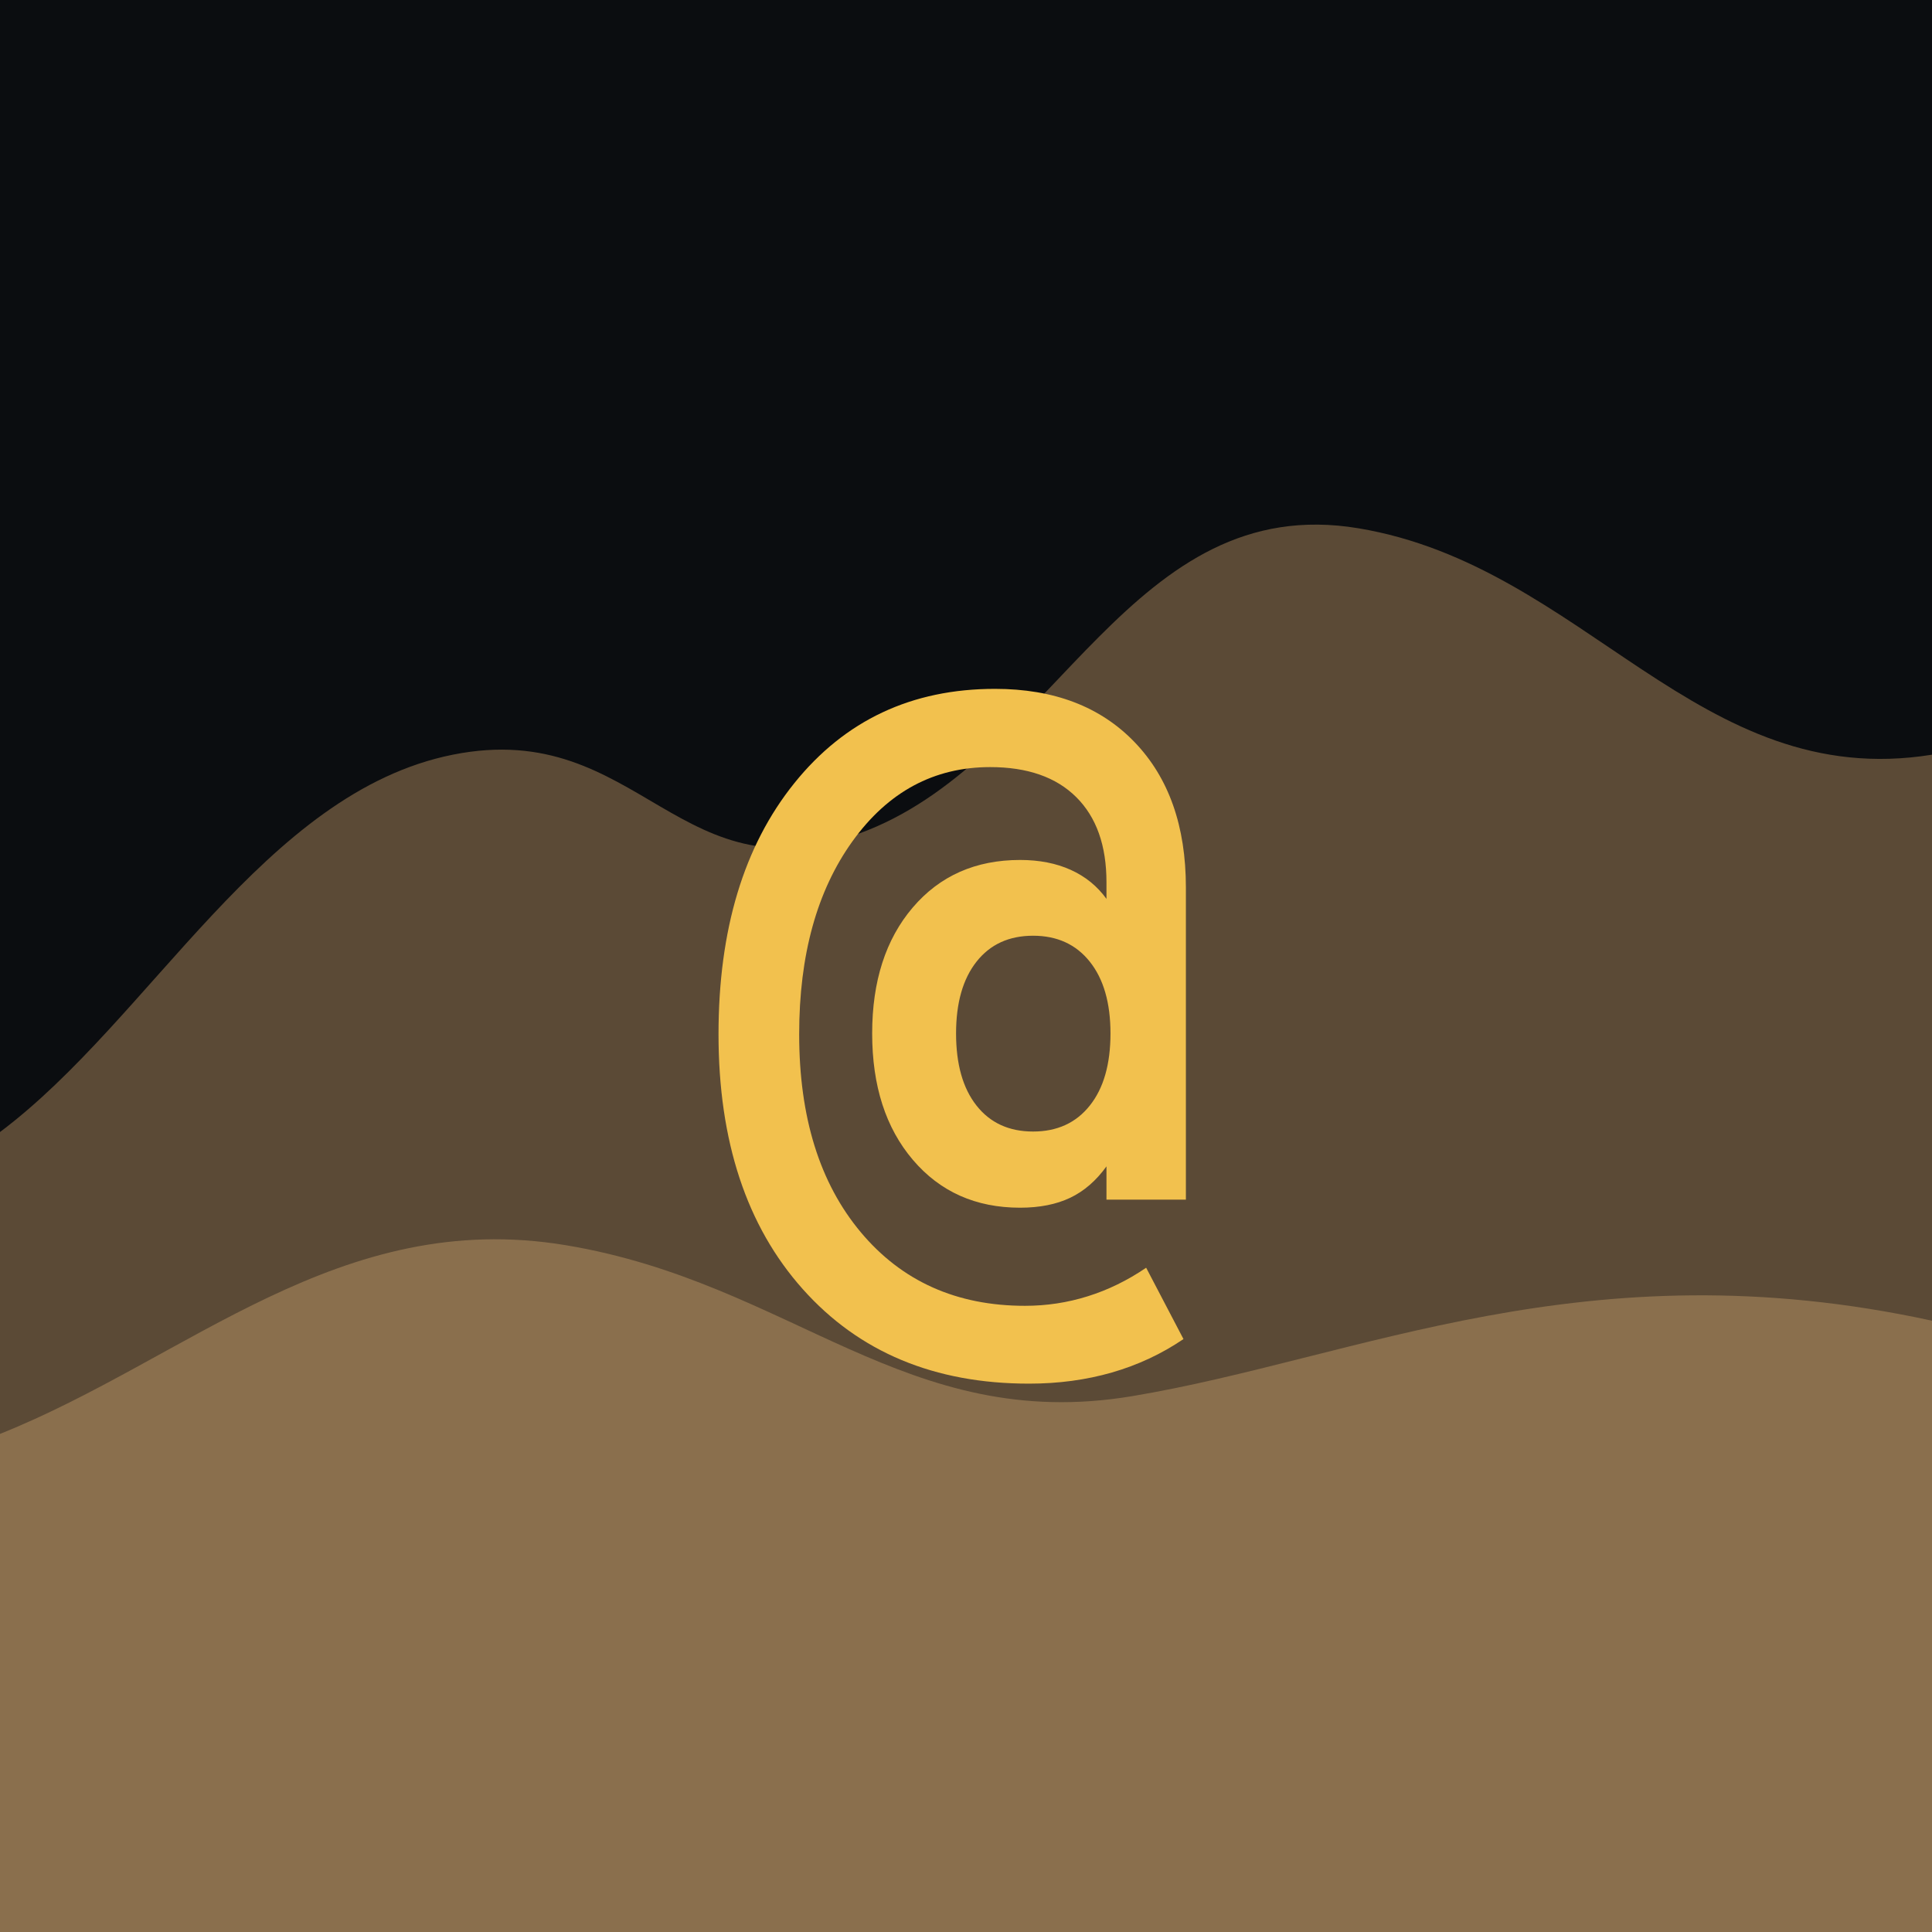
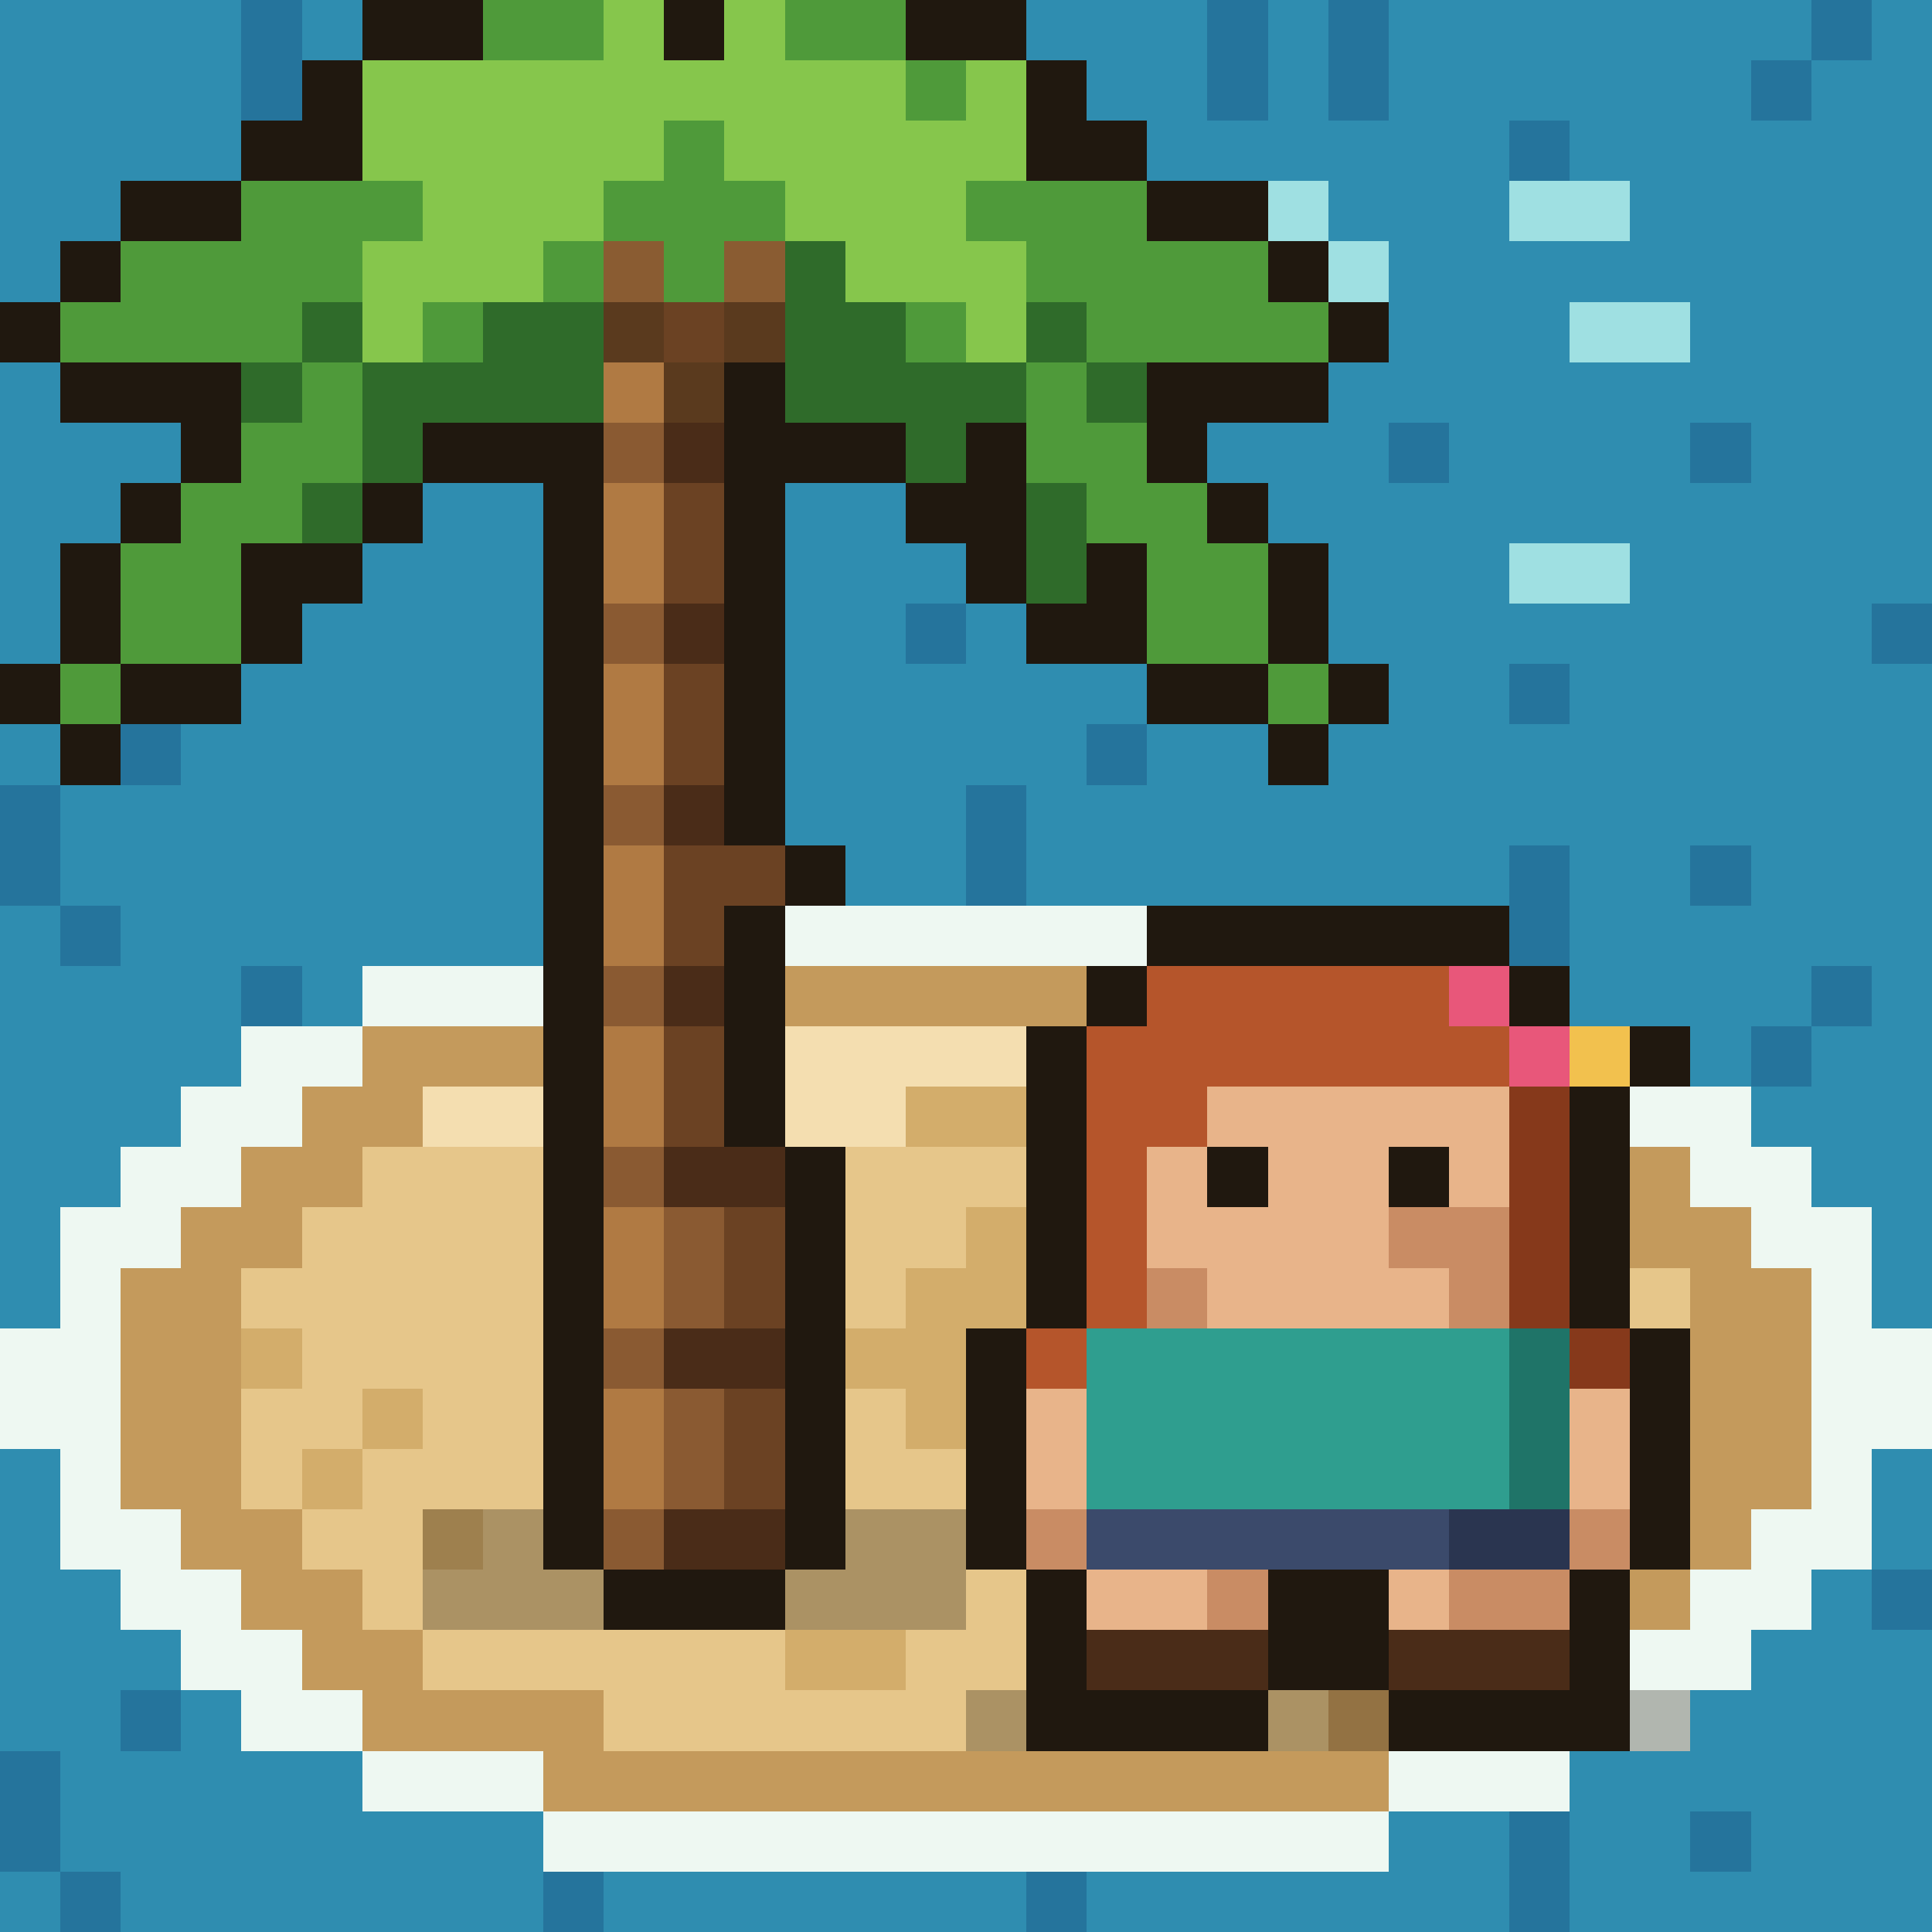
- <svg xmlns="http://www.w3.org/2000/svg" viewBox="0 0 512 512">
-   <rect width="512" height="512" fill="#0b0d10" />
-   <path d="M0 512V300c40-30 70-90 120-100s60 40 110 20 70-90 130-80 90 70 152 60v312z" fill="#5b4a36" />
-   <path d="M0 512V380c50-20 90-60 150-50s90 50 150 40 120-40 212-20v162z" fill="#8a6f4d" />
-   <text x="256" y="270" text-anchor="middle" dominant-baseline="middle" font-family="Menlo, Consolas, monospace" font-weight="bold" font-size="220" fill="#f2c14e">@</text>
+ <svg xmlns="http://www.w3.org/2000/svg" viewBox="0 0 32 32" shape-rendering="crispEdges">
+   <rect x="0" y="0" width="4" height="1" fill="#2f8db0" />
+   <rect x="4" y="0" width="1" height="1" fill="#25749c" />
+   <rect x="5" y="0" width="1" height="1" fill="#2f8db0" />
+   <rect x="6" y="0" width="2" height="1" fill="#20180f" />
+   <rect x="8" y="0" width="2" height="1" fill="#4f9a3a" />
+   <rect x="10" y="0" width="1" height="1" fill="#86c64c" />
+   <rect x="11" y="0" width="1" height="1" fill="#20180f" />
+   <rect x="12" y="0" width="1" height="1" fill="#86c64c" />
+   <rect x="13" y="0" width="2" height="1" fill="#4f9a3a" />
+   <rect x="15" y="0" width="2" height="1" fill="#20180f" />
+   <rect x="17" y="0" width="3" height="1" fill="#2f8db0" />
+   <rect x="20" y="0" width="1" height="1" fill="#25749c" />
+   <rect x="21" y="0" width="1" height="1" fill="#2f8db0" />
+   <rect x="22" y="0" width="1" height="1" fill="#25749c" />
+   <rect x="23" y="0" width="7" height="1" fill="#2f8db0" />
+   <rect x="30" y="0" width="1" height="1" fill="#25749c" />
+   <rect x="31" y="0" width="1" height="1" fill="#2f8db0" />
+   <rect x="0" y="1" width="4" height="1" fill="#2f8db0" />
+   <rect x="4" y="1" width="1" height="1" fill="#25749c" />
+   <rect x="5" y="1" width="1" height="1" fill="#20180f" />
+   <rect x="6" y="1" width="9" height="1" fill="#86c64c" />
+   <rect x="15" y="1" width="1" height="1" fill="#4f9a3a" />
+   <rect x="16" y="1" width="1" height="1" fill="#86c64c" />
+   <rect x="17" y="1" width="1" height="1" fill="#20180f" />
+   <rect x="18" y="1" width="2" height="1" fill="#2f8db0" />
+   <rect x="20" y="1" width="1" height="1" fill="#25749c" />
+   <rect x="21" y="1" width="1" height="1" fill="#2f8db0" />
+   <rect x="22" y="1" width="1" height="1" fill="#25749c" />
+   <rect x="23" y="1" width="6" height="1" fill="#2f8db0" />
+   <rect x="29" y="1" width="1" height="1" fill="#25749c" />
+   <rect x="30" y="1" width="2" height="1" fill="#2f8db0" />
+   <rect x="0" y="2" width="4" height="1" fill="#2f8db0" />
+   <rect x="4" y="2" width="2" height="1" fill="#20180f" />
+   <rect x="6" y="2" width="5" height="1" fill="#86c64c" />
+   <rect x="11" y="2" width="1" height="1" fill="#4f9a3a" />
+   <rect x="12" y="2" width="5" height="1" fill="#86c64c" />
+   <rect x="17" y="2" width="2" height="1" fill="#20180f" />
+   <rect x="19" y="2" width="6" height="1" fill="#2f8db0" />
+   <rect x="25" y="2" width="1" height="1" fill="#25749c" />
+   <rect x="26" y="2" width="6" height="1" fill="#2f8db0" />
+   <rect x="0" y="3" width="2" height="1" fill="#2f8db0" />
+   <rect x="2" y="3" width="2" height="1" fill="#20180f" />
+   <rect x="4" y="3" width="3" height="1" fill="#4f9a3a" />
+   <rect x="7" y="3" width="3" height="1" fill="#86c64c" />
+   <rect x="10" y="3" width="3" height="1" fill="#4f9a3a" />
+   <rect x="13" y="3" width="3" height="1" fill="#86c64c" />
+   <rect x="16" y="3" width="3" height="1" fill="#4f9a3a" />
+   <rect x="19" y="3" width="2" height="1" fill="#20180f" />
+   <rect x="21" y="3" width="1" height="1" fill="#9fe0e2" />
+   <rect x="22" y="3" width="3" height="1" fill="#2f8db0" />
+   <rect x="25" y="3" width="2" height="1" fill="#9fe0e2" />
+   <rect x="27" y="3" width="5" height="1" fill="#2f8db0" />
+   <rect x="0" y="4" width="1" height="1" fill="#2f8db0" />
+   <rect x="1" y="4" width="1" height="1" fill="#20180f" />
+   <rect x="2" y="4" width="4" height="1" fill="#4f9a3a" />
+   <rect x="6" y="4" width="3" height="1" fill="#86c64c" />
+   <rect x="9" y="4" width="1" height="1" fill="#4f9a3a" />
+   <rect x="10" y="4" width="1" height="1" fill="#8a5c32" />
+   <rect x="11" y="4" width="1" height="1" fill="#4f9a3a" />
+   <rect x="12" y="4" width="1" height="1" fill="#8a5c32" />
+   <rect x="13" y="4" width="1" height="1" fill="#2f6b2a" />
+   <rect x="14" y="4" width="3" height="1" fill="#86c64c" />
+   <rect x="17" y="4" width="4" height="1" fill="#4f9a3a" />
+   <rect x="21" y="4" width="1" height="1" fill="#20180f" />
+   <rect x="22" y="4" width="1" height="1" fill="#9fe0e2" />
+   <rect x="23" y="4" width="9" height="1" fill="#2f8db0" />
+   <rect x="0" y="5" width="1" height="1" fill="#20180f" />
+   <rect x="1" y="5" width="4" height="1" fill="#4f9a3a" />
+   <rect x="5" y="5" width="1" height="1" fill="#2f6b2a" />
+   <rect x="6" y="5" width="1" height="1" fill="#86c64c" />
+   <rect x="7" y="5" width="1" height="1" fill="#4f9a3a" />
+   <rect x="8" y="5" width="2" height="1" fill="#2f6b2a" />
+   <rect x="10" y="5" width="1" height="1" fill="#5a3a1e" />
+   <rect x="11" y="5" width="1" height="1" fill="#6b4223" />
+   <rect x="12" y="5" width="1" height="1" fill="#5a3a1e" />
+   <rect x="13" y="5" width="2" height="1" fill="#2f6b2a" />
+   <rect x="15" y="5" width="1" height="1" fill="#4f9a3a" />
+   <rect x="16" y="5" width="1" height="1" fill="#86c64c" />
+   <rect x="17" y="5" width="1" height="1" fill="#2f6b2a" />
+   <rect x="18" y="5" width="4" height="1" fill="#4f9a3a" />
+   <rect x="22" y="5" width="1" height="1" fill="#20180f" />
+   <rect x="23" y="5" width="3" height="1" fill="#2f8db0" />
+   <rect x="26" y="5" width="2" height="1" fill="#9fe0e2" />
+   <rect x="28" y="5" width="4" height="1" fill="#2f8db0" />
+   <rect x="0" y="6" width="1" height="1" fill="#2f8db0" />
+   <rect x="1" y="6" width="3" height="1" fill="#20180f" />
+   <rect x="4" y="6" width="1" height="1" fill="#2f6b2a" />
+   <rect x="5" y="6" width="1" height="1" fill="#4f9a3a" />
+   <rect x="6" y="6" width="4" height="1" fill="#2f6b2a" />
+   <rect x="10" y="6" width="1" height="1" fill="#b07a43" />
+   <rect x="11" y="6" width="1" height="1" fill="#5a3a1e" />
+   <rect x="12" y="6" width="1" height="1" fill="#20180f" />
+   <rect x="13" y="6" width="4" height="1" fill="#2f6b2a" />
+   <rect x="17" y="6" width="1" height="1" fill="#4f9a3a" />
+   <rect x="18" y="6" width="1" height="1" fill="#2f6b2a" />
+   <rect x="19" y="6" width="3" height="1" fill="#20180f" />
+   <rect x="22" y="6" width="10" height="1" fill="#2f8db0" />
+   <rect x="0" y="7" width="3" height="1" fill="#2f8db0" />
+   <rect x="3" y="7" width="1" height="1" fill="#20180f" />
+   <rect x="4" y="7" width="2" height="1" fill="#4f9a3a" />
+   <rect x="6" y="7" width="1" height="1" fill="#2f6b2a" />
+   <rect x="7" y="7" width="3" height="1" fill="#20180f" />
+   <rect x="10" y="7" width="1" height="1" fill="#8a5a32" />
+   <rect x="11" y="7" width="1" height="1" fill="#4a2c18" />
+   <rect x="12" y="7" width="3" height="1" fill="#20180f" />
+   <rect x="15" y="7" width="1" height="1" fill="#2f6b2a" />
+   <rect x="16" y="7" width="1" height="1" fill="#20180f" />
+   <rect x="17" y="7" width="2" height="1" fill="#4f9a3a" />
+   <rect x="19" y="7" width="1" height="1" fill="#20180f" />
+   <rect x="20" y="7" width="3" height="1" fill="#2f8db0" />
+   <rect x="23" y="7" width="1" height="1" fill="#25749c" />
+   <rect x="24" y="7" width="4" height="1" fill="#2f8db0" />
+   <rect x="28" y="7" width="1" height="1" fill="#25749c" />
+   <rect x="29" y="7" width="3" height="1" fill="#2f8db0" />
+   <rect x="0" y="8" width="2" height="1" fill="#2f8db0" />
+   <rect x="2" y="8" width="1" height="1" fill="#20180f" />
+   <rect x="3" y="8" width="2" height="1" fill="#4f9a3a" />
+   <rect x="5" y="8" width="1" height="1" fill="#2f6b2a" />
+   <rect x="6" y="8" width="1" height="1" fill="#20180f" />
+   <rect x="7" y="8" width="2" height="1" fill="#2f8db0" />
+   <rect x="9" y="8" width="1" height="1" fill="#20180f" />
+   <rect x="10" y="8" width="1" height="1" fill="#b07a43" />
+   <rect x="11" y="8" width="1" height="1" fill="#6b4223" />
+   <rect x="12" y="8" width="1" height="1" fill="#20180f" />
+   <rect x="13" y="8" width="2" height="1" fill="#2f8db0" />
+   <rect x="15" y="8" width="2" height="1" fill="#20180f" />
+   <rect x="17" y="8" width="1" height="1" fill="#2f6b2a" />
+   <rect x="18" y="8" width="2" height="1" fill="#4f9a3a" />
+   <rect x="20" y="8" width="1" height="1" fill="#20180f" />
+   <rect x="21" y="8" width="11" height="1" fill="#2f8db0" />
+   <rect x="0" y="9" width="1" height="1" fill="#2f8db0" />
+   <rect x="1" y="9" width="1" height="1" fill="#20180f" />
+   <rect x="2" y="9" width="2" height="1" fill="#4f9a3a" />
+   <rect x="4" y="9" width="2" height="1" fill="#20180f" />
+   <rect x="6" y="9" width="3" height="1" fill="#2f8db0" />
+   <rect x="9" y="9" width="1" height="1" fill="#20180f" />
+   <rect x="10" y="9" width="1" height="1" fill="#b07a43" />
+   <rect x="11" y="9" width="1" height="1" fill="#6b4223" />
+   <rect x="12" y="9" width="1" height="1" fill="#20180f" />
+   <rect x="13" y="9" width="3" height="1" fill="#2f8db0" />
+   <rect x="16" y="9" width="1" height="1" fill="#20180f" />
+   <rect x="17" y="9" width="1" height="1" fill="#2f6b2a" />
+   <rect x="18" y="9" width="1" height="1" fill="#20180f" />
+   <rect x="19" y="9" width="2" height="1" fill="#4f9a3a" />
+   <rect x="21" y="9" width="1" height="1" fill="#20180f" />
+   <rect x="22" y="9" width="3" height="1" fill="#2f8db0" />
+   <rect x="25" y="9" width="2" height="1" fill="#9fe0e2" />
+   <rect x="27" y="9" width="5" height="1" fill="#2f8db0" />
+   <rect x="0" y="10" width="1" height="1" fill="#2f8db0" />
+   <rect x="1" y="10" width="1" height="1" fill="#20180f" />
+   <rect x="2" y="10" width="2" height="1" fill="#4f9a3a" />
+   <rect x="4" y="10" width="1" height="1" fill="#20180f" />
+   <rect x="5" y="10" width="4" height="1" fill="#2f8db0" />
+   <rect x="9" y="10" width="1" height="1" fill="#20180f" />
+   <rect x="10" y="10" width="1" height="1" fill="#8a5a32" />
+   <rect x="11" y="10" width="1" height="1" fill="#4a2c18" />
+   <rect x="12" y="10" width="1" height="1" fill="#20180f" />
+   <rect x="13" y="10" width="2" height="1" fill="#2f8db0" />
+   <rect x="15" y="10" width="1" height="1" fill="#25749c" />
+   <rect x="16" y="10" width="1" height="1" fill="#2f8db0" />
+   <rect x="17" y="10" width="2" height="1" fill="#20180f" />
+   <rect x="19" y="10" width="2" height="1" fill="#4f9a3a" />
+   <rect x="21" y="10" width="1" height="1" fill="#20180f" />
+   <rect x="22" y="10" width="9" height="1" fill="#2f8db0" />
+   <rect x="31" y="10" width="1" height="1" fill="#25749c" />
+   <rect x="0" y="11" width="1" height="1" fill="#20180f" />
+   <rect x="1" y="11" width="1" height="1" fill="#4f9a3a" />
+   <rect x="2" y="11" width="2" height="1" fill="#20180f" />
+   <rect x="4" y="11" width="5" height="1" fill="#2f8db0" />
+   <rect x="9" y="11" width="1" height="1" fill="#20180f" />
+   <rect x="10" y="11" width="1" height="1" fill="#b07a43" />
+   <rect x="11" y="11" width="1" height="1" fill="#6b4223" />
+   <rect x="12" y="11" width="1" height="1" fill="#20180f" />
+   <rect x="13" y="11" width="6" height="1" fill="#2f8db0" />
+   <rect x="19" y="11" width="2" height="1" fill="#20180f" />
+   <rect x="21" y="11" width="1" height="1" fill="#4f9a3a" />
+   <rect x="22" y="11" width="1" height="1" fill="#20180f" />
+   <rect x="23" y="11" width="2" height="1" fill="#2f8db0" />
+   <rect x="25" y="11" width="1" height="1" fill="#25749c" />
+   <rect x="26" y="11" width="6" height="1" fill="#2f8db0" />
+   <rect x="0" y="12" width="1" height="1" fill="#2f8db0" />
+   <rect x="1" y="12" width="1" height="1" fill="#20180f" />
+   <rect x="2" y="12" width="1" height="1" fill="#25749c" />
+   <rect x="3" y="12" width="6" height="1" fill="#2f8db0" />
+   <rect x="9" y="12" width="1" height="1" fill="#20180f" />
+   <rect x="10" y="12" width="1" height="1" fill="#b07a43" />
+   <rect x="11" y="12" width="1" height="1" fill="#6b4223" />
+   <rect x="12" y="12" width="1" height="1" fill="#20180f" />
+   <rect x="13" y="12" width="5" height="1" fill="#2f8db0" />
+   <rect x="18" y="12" width="1" height="1" fill="#25749c" />
+   <rect x="19" y="12" width="2" height="1" fill="#2f8db0" />
+   <rect x="21" y="12" width="1" height="1" fill="#20180f" />
+   <rect x="22" y="12" width="10" height="1" fill="#2f8db0" />
+   <rect x="0" y="13" width="1" height="1" fill="#25749c" />
+   <rect x="1" y="13" width="8" height="1" fill="#2f8db0" />
+   <rect x="9" y="13" width="1" height="1" fill="#20180f" />
+   <rect x="10" y="13" width="1" height="1" fill="#8a5a32" />
+   <rect x="11" y="13" width="1" height="1" fill="#4a2c18" />
+   <rect x="12" y="13" width="1" height="1" fill="#20180f" />
+   <rect x="13" y="13" width="3" height="1" fill="#2f8db0" />
+   <rect x="16" y="13" width="1" height="1" fill="#25749c" />
+   <rect x="17" y="13" width="15" height="1" fill="#2f8db0" />
+   <rect x="0" y="14" width="1" height="1" fill="#25749c" />
+   <rect x="1" y="14" width="8" height="1" fill="#2f8db0" />
+   <rect x="9" y="14" width="1" height="1" fill="#20180f" />
+   <rect x="10" y="14" width="1" height="1" fill="#b07a43" />
+   <rect x="11" y="14" width="2" height="1" fill="#6b4223" />
+   <rect x="13" y="14" width="1" height="1" fill="#20180f" />
+   <rect x="14" y="14" width="2" height="1" fill="#2f8db0" />
+   <rect x="16" y="14" width="1" height="1" fill="#25749c" />
+   <rect x="17" y="14" width="8" height="1" fill="#2f8db0" />
+   <rect x="25" y="14" width="1" height="1" fill="#25749c" />
+   <rect x="26" y="14" width="2" height="1" fill="#2f8db0" />
+   <rect x="28" y="14" width="1" height="1" fill="#25749c" />
+   <rect x="29" y="14" width="3" height="1" fill="#2f8db0" />
+   <rect x="0" y="15" width="1" height="1" fill="#2f8db0" />
+   <rect x="1" y="15" width="1" height="1" fill="#25749c" />
+   <rect x="2" y="15" width="7" height="1" fill="#2f8db0" />
+   <rect x="9" y="15" width="1" height="1" fill="#20180f" />
+   <rect x="10" y="15" width="1" height="1" fill="#b07a43" />
+   <rect x="11" y="15" width="1" height="1" fill="#6b4223" />
+   <rect x="12" y="15" width="1" height="1" fill="#20180f" />
+   <rect x="13" y="15" width="6" height="1" fill="#eef8f2" />
+   <rect x="19" y="15" width="6" height="1" fill="#20180f" />
+   <rect x="25" y="15" width="1" height="1" fill="#25749c" />
+   <rect x="26" y="15" width="6" height="1" fill="#2f8db0" />
+   <rect x="0" y="16" width="4" height="1" fill="#2f8db0" />
+   <rect x="4" y="16" width="1" height="1" fill="#25749c" />
+   <rect x="5" y="16" width="1" height="1" fill="#2f8db0" />
+   <rect x="6" y="16" width="3" height="1" fill="#eef8f2" />
+   <rect x="9" y="16" width="1" height="1" fill="#20180f" />
+   <rect x="10" y="16" width="1" height="1" fill="#8a5a32" />
+   <rect x="11" y="16" width="1" height="1" fill="#4a2c18" />
+   <rect x="12" y="16" width="1" height="1" fill="#20180f" />
+   <rect x="13" y="16" width="5" height="1" fill="#c49a5c" />
+   <rect x="18" y="16" width="1" height="1" fill="#20180f" />
+   <rect x="19" y="16" width="5" height="1" fill="#b5552b" />
+   <rect x="24" y="16" width="1" height="1" fill="#e8577a" />
+   <rect x="25" y="16" width="1" height="1" fill="#20180f" />
+   <rect x="26" y="16" width="4" height="1" fill="#2f8db0" />
+   <rect x="30" y="16" width="1" height="1" fill="#25749c" />
+   <rect x="31" y="16" width="1" height="1" fill="#2f8db0" />
+   <rect x="0" y="17" width="4" height="1" fill="#2f8db0" />
+   <rect x="4" y="17" width="2" height="1" fill="#eef8f2" />
+   <rect x="6" y="17" width="3" height="1" fill="#c49a5c" />
+   <rect x="9" y="17" width="1" height="1" fill="#20180f" />
+   <rect x="10" y="17" width="1" height="1" fill="#b07a43" />
+   <rect x="11" y="17" width="1" height="1" fill="#6b4223" />
+   <rect x="12" y="17" width="1" height="1" fill="#20180f" />
+   <rect x="13" y="17" width="4" height="1" fill="#f4deb0" />
+   <rect x="17" y="17" width="1" height="1" fill="#20180f" />
+   <rect x="18" y="17" width="7" height="1" fill="#b5552b" />
+   <rect x="25" y="17" width="1" height="1" fill="#e8577a" />
+   <rect x="26" y="17" width="1" height="1" fill="#f2c14e" />
+   <rect x="27" y="17" width="1" height="1" fill="#20180f" />
+   <rect x="28" y="17" width="1" height="1" fill="#2f8db0" />
+   <rect x="29" y="17" width="1" height="1" fill="#25749c" />
+   <rect x="30" y="17" width="2" height="1" fill="#2f8db0" />
+   <rect x="0" y="18" width="3" height="1" fill="#2f8db0" />
+   <rect x="3" y="18" width="2" height="1" fill="#eef8f2" />
+   <rect x="5" y="18" width="2" height="1" fill="#c49a5c" />
+   <rect x="7" y="18" width="2" height="1" fill="#f4deb0" />
+   <rect x="9" y="18" width="1" height="1" fill="#20180f" />
+   <rect x="10" y="18" width="1" height="1" fill="#b07a43" />
+   <rect x="11" y="18" width="1" height="1" fill="#6b4223" />
+   <rect x="12" y="18" width="1" height="1" fill="#20180f" />
+   <rect x="13" y="18" width="2" height="1" fill="#f4deb0" />
+   <rect x="15" y="18" width="2" height="1" fill="#d3ad6b" />
+   <rect x="17" y="18" width="1" height="1" fill="#20180f" />
+   <rect x="18" y="18" width="2" height="1" fill="#b5552b" />
+   <rect x="20" y="18" width="5" height="1" fill="#e8b48a" />
+   <rect x="25" y="18" width="1" height="1" fill="#86391b" />
+   <rect x="26" y="18" width="1" height="1" fill="#20180f" />
+   <rect x="27" y="18" width="2" height="1" fill="#eef8f2" />
+   <rect x="29" y="18" width="3" height="1" fill="#2f8db0" />
+   <rect x="0" y="19" width="2" height="1" fill="#2f8db0" />
+   <rect x="2" y="19" width="2" height="1" fill="#eef8f2" />
+   <rect x="4" y="19" width="2" height="1" fill="#c49a5c" />
+   <rect x="6" y="19" width="3" height="1" fill="#e6c68a" />
+   <rect x="9" y="19" width="1" height="1" fill="#20180f" />
+   <rect x="10" y="19" width="1" height="1" fill="#8a5a32" />
+   <rect x="11" y="19" width="2" height="1" fill="#4a2c18" />
+   <rect x="13" y="19" width="1" height="1" fill="#20180f" />
+   <rect x="14" y="19" width="3" height="1" fill="#e6c68a" />
+   <rect x="17" y="19" width="1" height="1" fill="#20180f" />
+   <rect x="18" y="19" width="1" height="1" fill="#b5552b" />
+   <rect x="19" y="19" width="1" height="1" fill="#e8b48a" />
+   <rect x="20" y="19" width="1" height="1" fill="#20180f" />
+   <rect x="21" y="19" width="2" height="1" fill="#e8b48a" />
+   <rect x="23" y="19" width="1" height="1" fill="#20180f" />
+   <rect x="24" y="19" width="1" height="1" fill="#e8b48a" />
+   <rect x="25" y="19" width="1" height="1" fill="#86391b" />
+   <rect x="26" y="19" width="1" height="1" fill="#20180f" />
+   <rect x="27" y="19" width="1" height="1" fill="#c49a5c" />
+   <rect x="28" y="19" width="2" height="1" fill="#eef8f2" />
+   <rect x="30" y="19" width="2" height="1" fill="#2f8db0" />
+   <rect x="0" y="20" width="1" height="1" fill="#2f8db0" />
+   <rect x="1" y="20" width="2" height="1" fill="#eef8f2" />
+   <rect x="3" y="20" width="2" height="1" fill="#c49a5c" />
+   <rect x="5" y="20" width="4" height="1" fill="#e6c68a" />
+   <rect x="9" y="20" width="1" height="1" fill="#20180f" />
+   <rect x="10" y="20" width="1" height="1" fill="#b07a43" />
+   <rect x="11" y="20" width="1" height="1" fill="#8a5a32" />
+   <rect x="12" y="20" width="1" height="1" fill="#6b4223" />
+   <rect x="13" y="20" width="1" height="1" fill="#20180f" />
+   <rect x="14" y="20" width="2" height="1" fill="#e6c68a" />
+   <rect x="16" y="20" width="1" height="1" fill="#d3ad6b" />
+   <rect x="17" y="20" width="1" height="1" fill="#20180f" />
+   <rect x="18" y="20" width="1" height="1" fill="#b5552b" />
+   <rect x="19" y="20" width="4" height="1" fill="#e8b48a" />
+   <rect x="23" y="20" width="2" height="1" fill="#c98c64" />
+   <rect x="25" y="20" width="1" height="1" fill="#86391b" />
+   <rect x="26" y="20" width="1" height="1" fill="#20180f" />
+   <rect x="27" y="20" width="2" height="1" fill="#c49a5c" />
+   <rect x="29" y="20" width="2" height="1" fill="#eef8f2" />
+   <rect x="31" y="20" width="1" height="1" fill="#2f8db0" />
+   <rect x="0" y="21" width="1" height="1" fill="#2f8db0" />
+   <rect x="1" y="21" width="1" height="1" fill="#eef8f2" />
+   <rect x="2" y="21" width="2" height="1" fill="#c49a5c" />
+   <rect x="4" y="21" width="5" height="1" fill="#e6c68a" />
+   <rect x="9" y="21" width="1" height="1" fill="#20180f" />
+   <rect x="10" y="21" width="1" height="1" fill="#b07a43" />
+   <rect x="11" y="21" width="1" height="1" fill="#8a5a32" />
+   <rect x="12" y="21" width="1" height="1" fill="#6b4223" />
+   <rect x="13" y="21" width="1" height="1" fill="#20180f" />
+   <rect x="14" y="21" width="1" height="1" fill="#e6c68a" />
+   <rect x="15" y="21" width="2" height="1" fill="#d3ad6b" />
+   <rect x="17" y="21" width="1" height="1" fill="#20180f" />
+   <rect x="18" y="21" width="1" height="1" fill="#b5552b" />
+   <rect x="19" y="21" width="1" height="1" fill="#c98c64" />
+   <rect x="20" y="21" width="4" height="1" fill="#e8b48a" />
+   <rect x="24" y="21" width="1" height="1" fill="#c98c64" />
+   <rect x="25" y="21" width="1" height="1" fill="#86391b" />
+   <rect x="26" y="21" width="1" height="1" fill="#20180f" />
+   <rect x="27" y="21" width="1" height="1" fill="#e6c68a" />
+   <rect x="28" y="21" width="2" height="1" fill="#c49a5c" />
+   <rect x="30" y="21" width="1" height="1" fill="#eef8f2" />
+   <rect x="31" y="21" width="1" height="1" fill="#2f8db0" />
+   <rect x="0" y="22" width="2" height="1" fill="#eef8f2" />
+   <rect x="2" y="22" width="2" height="1" fill="#c49a5c" />
+   <rect x="4" y="22" width="1" height="1" fill="#d3ad6b" />
+   <rect x="5" y="22" width="4" height="1" fill="#e6c68a" />
+   <rect x="9" y="22" width="1" height="1" fill="#20180f" />
+   <rect x="10" y="22" width="1" height="1" fill="#8a5a32" />
+   <rect x="11" y="22" width="2" height="1" fill="#4a2c18" />
+   <rect x="13" y="22" width="1" height="1" fill="#20180f" />
+   <rect x="14" y="22" width="2" height="1" fill="#d3ad6b" />
+   <rect x="16" y="22" width="1" height="1" fill="#20180f" />
+   <rect x="17" y="22" width="1" height="1" fill="#b5552b" />
+   <rect x="18" y="22" width="7" height="1" fill="#2f9e8f" />
+   <rect x="25" y="22" width="1" height="1" fill="#1f7468" />
+   <rect x="26" y="22" width="1" height="1" fill="#86391b" />
+   <rect x="27" y="22" width="1" height="1" fill="#20180f" />
+   <rect x="28" y="22" width="2" height="1" fill="#c49a5c" />
+   <rect x="30" y="22" width="2" height="1" fill="#eef8f2" />
+   <rect x="0" y="23" width="2" height="1" fill="#eef8f2" />
+   <rect x="2" y="23" width="2" height="1" fill="#c49a5c" />
+   <rect x="4" y="23" width="2" height="1" fill="#e6c68a" />
+   <rect x="6" y="23" width="1" height="1" fill="#d3ad6b" />
+   <rect x="7" y="23" width="2" height="1" fill="#e6c68a" />
+   <rect x="9" y="23" width="1" height="1" fill="#20180f" />
+   <rect x="10" y="23" width="1" height="1" fill="#b07a43" />
+   <rect x="11" y="23" width="1" height="1" fill="#8a5a32" />
+   <rect x="12" y="23" width="1" height="1" fill="#6b4223" />
+   <rect x="13" y="23" width="1" height="1" fill="#20180f" />
+   <rect x="14" y="23" width="1" height="1" fill="#e6c68a" />
+   <rect x="15" y="23" width="1" height="1" fill="#d3ad6b" />
+   <rect x="16" y="23" width="1" height="1" fill="#20180f" />
+   <rect x="17" y="23" width="1" height="1" fill="#e8b48a" />
+   <rect x="18" y="23" width="7" height="1" fill="#2f9e8f" />
+   <rect x="25" y="23" width="1" height="1" fill="#1f7468" />
+   <rect x="26" y="23" width="1" height="1" fill="#e8b48a" />
+   <rect x="27" y="23" width="1" height="1" fill="#20180f" />
+   <rect x="28" y="23" width="2" height="1" fill="#c49a5c" />
+   <rect x="30" y="23" width="2" height="1" fill="#eef8f2" />
+   <rect x="0" y="24" width="1" height="1" fill="#2f8db0" />
+   <rect x="1" y="24" width="1" height="1" fill="#eef8f2" />
+   <rect x="2" y="24" width="2" height="1" fill="#c49a5c" />
+   <rect x="4" y="24" width="1" height="1" fill="#e6c68a" />
+   <rect x="5" y="24" width="1" height="1" fill="#d3ad6b" />
+   <rect x="6" y="24" width="3" height="1" fill="#e6c68a" />
+   <rect x="9" y="24" width="1" height="1" fill="#20180f" />
+   <rect x="10" y="24" width="1" height="1" fill="#b07a43" />
+   <rect x="11" y="24" width="1" height="1" fill="#8a5a32" />
+   <rect x="12" y="24" width="1" height="1" fill="#6b4223" />
+   <rect x="13" y="24" width="1" height="1" fill="#20180f" />
+   <rect x="14" y="24" width="2" height="1" fill="#e6c68a" />
+   <rect x="16" y="24" width="1" height="1" fill="#20180f" />
+   <rect x="17" y="24" width="1" height="1" fill="#e8b48a" />
+   <rect x="18" y="24" width="7" height="1" fill="#2f9e8f" />
+   <rect x="25" y="24" width="1" height="1" fill="#1f7468" />
+   <rect x="26" y="24" width="1" height="1" fill="#e8b48a" />
+   <rect x="27" y="24" width="1" height="1" fill="#20180f" />
+   <rect x="28" y="24" width="2" height="1" fill="#c49a5c" />
+   <rect x="30" y="24" width="1" height="1" fill="#eef8f2" />
+   <rect x="31" y="24" width="1" height="1" fill="#2f8db0" />
+   <rect x="0" y="25" width="1" height="1" fill="#2f8db0" />
+   <rect x="1" y="25" width="2" height="1" fill="#eef8f2" />
+   <rect x="3" y="25" width="2" height="1" fill="#c49a5c" />
+   <rect x="5" y="25" width="2" height="1" fill="#e6c68a" />
+   <rect x="7" y="25" width="1" height="1" fill="#9e804e" />
+   <rect x="8" y="25" width="1" height="1" fill="#ab9264" />
+   <rect x="9" y="25" width="1" height="1" fill="#20180f" />
+   <rect x="10" y="25" width="1" height="1" fill="#8a5a32" />
+   <rect x="11" y="25" width="2" height="1" fill="#4a2c18" />
+   <rect x="13" y="25" width="1" height="1" fill="#20180f" />
+   <rect x="14" y="25" width="2" height="1" fill="#ab9264" />
+   <rect x="16" y="25" width="1" height="1" fill="#20180f" />
+   <rect x="17" y="25" width="1" height="1" fill="#c98c64" />
+   <rect x="18" y="25" width="6" height="1" fill="#3b4a6b" />
+   <rect x="24" y="25" width="2" height="1" fill="#2a3550" />
+   <rect x="26" y="25" width="1" height="1" fill="#c98c64" />
+   <rect x="27" y="25" width="1" height="1" fill="#20180f" />
+   <rect x="28" y="25" width="1" height="1" fill="#c49a5c" />
+   <rect x="29" y="25" width="2" height="1" fill="#eef8f2" />
+   <rect x="31" y="25" width="1" height="1" fill="#2f8db0" />
+   <rect x="0" y="26" width="2" height="1" fill="#2f8db0" />
+   <rect x="2" y="26" width="2" height="1" fill="#eef8f2" />
+   <rect x="4" y="26" width="2" height="1" fill="#c49a5c" />
+   <rect x="6" y="26" width="1" height="1" fill="#e6c68a" />
+   <rect x="7" y="26" width="3" height="1" fill="#ab9264" />
+   <rect x="10" y="26" width="3" height="1" fill="#20180f" />
+   <rect x="13" y="26" width="3" height="1" fill="#ab9264" />
+   <rect x="16" y="26" width="1" height="1" fill="#e6c68a" />
+   <rect x="17" y="26" width="1" height="1" fill="#20180f" />
+   <rect x="18" y="26" width="2" height="1" fill="#e8b48a" />
+   <rect x="20" y="26" width="1" height="1" fill="#c98c64" />
+   <rect x="21" y="26" width="2" height="1" fill="#20180f" />
+   <rect x="23" y="26" width="1" height="1" fill="#e8b48a" />
+   <rect x="24" y="26" width="2" height="1" fill="#c98c64" />
+   <rect x="26" y="26" width="1" height="1" fill="#20180f" />
+   <rect x="27" y="26" width="1" height="1" fill="#c49a5c" />
+   <rect x="28" y="26" width="2" height="1" fill="#eef8f2" />
+   <rect x="30" y="26" width="1" height="1" fill="#2f8db0" />
+   <rect x="31" y="26" width="1" height="1" fill="#25749c" />
+   <rect x="0" y="27" width="3" height="1" fill="#2f8db0" />
+   <rect x="3" y="27" width="2" height="1" fill="#eef8f2" />
+   <rect x="5" y="27" width="2" height="1" fill="#c49a5c" />
+   <rect x="7" y="27" width="6" height="1" fill="#e6c68a" />
+   <rect x="13" y="27" width="2" height="1" fill="#d3ad6b" />
+   <rect x="15" y="27" width="2" height="1" fill="#e6c68a" />
+   <rect x="17" y="27" width="1" height="1" fill="#20180f" />
+   <rect x="18" y="27" width="3" height="1" fill="#4a2c18" />
+   <rect x="21" y="27" width="2" height="1" fill="#20180f" />
+   <rect x="23" y="27" width="3" height="1" fill="#4a2c18" />
+   <rect x="26" y="27" width="1" height="1" fill="#20180f" />
+   <rect x="27" y="27" width="2" height="1" fill="#eef8f2" />
+   <rect x="29" y="27" width="3" height="1" fill="#2f8db0" />
+   <rect x="0" y="28" width="2" height="1" fill="#2f8db0" />
+   <rect x="2" y="28" width="1" height="1" fill="#25749c" />
+   <rect x="3" y="28" width="1" height="1" fill="#2f8db0" />
+   <rect x="4" y="28" width="2" height="1" fill="#eef8f2" />
+   <rect x="6" y="28" width="4" height="1" fill="#c49a5c" />
+   <rect x="10" y="28" width="6" height="1" fill="#e6c68a" />
+   <rect x="16" y="28" width="1" height="1" fill="#ab9264" />
+   <rect x="17" y="28" width="4" height="1" fill="#20180f" />
+   <rect x="21" y="28" width="1" height="1" fill="#ab9264" />
+   <rect x="22" y="28" width="1" height="1" fill="#937243" />
+   <rect x="23" y="28" width="4" height="1" fill="#20180f" />
+   <rect x="27" y="28" width="1" height="1" fill="#b1b6af" />
+   <rect x="28" y="28" width="4" height="1" fill="#2f8db0" />
+   <rect x="0" y="29" width="1" height="1" fill="#25749c" />
+   <rect x="1" y="29" width="5" height="1" fill="#2f8db0" />
+   <rect x="6" y="29" width="3" height="1" fill="#eef8f2" />
+   <rect x="9" y="29" width="14" height="1" fill="#c49a5c" />
+   <rect x="23" y="29" width="3" height="1" fill="#eef8f2" />
+   <rect x="26" y="29" width="6" height="1" fill="#2f8db0" />
+   <rect x="0" y="30" width="1" height="1" fill="#25749c" />
+   <rect x="1" y="30" width="8" height="1" fill="#2f8db0" />
+   <rect x="9" y="30" width="14" height="1" fill="#eef8f2" />
+   <rect x="23" y="30" width="2" height="1" fill="#2f8db0" />
+   <rect x="25" y="30" width="1" height="1" fill="#25749c" />
+   <rect x="26" y="30" width="2" height="1" fill="#2f8db0" />
+   <rect x="28" y="30" width="1" height="1" fill="#25749c" />
+   <rect x="29" y="30" width="3" height="1" fill="#2f8db0" />
+   <rect x="0" y="31" width="1" height="1" fill="#2f8db0" />
+   <rect x="1" y="31" width="1" height="1" fill="#25749c" />
+   <rect x="2" y="31" width="7" height="1" fill="#2f8db0" />
+   <rect x="9" y="31" width="1" height="1" fill="#25749c" />
+   <rect x="10" y="31" width="7" height="1" fill="#2f8db0" />
+   <rect x="17" y="31" width="1" height="1" fill="#25749c" />
+   <rect x="18" y="31" width="7" height="1" fill="#2f8db0" />
+   <rect x="25" y="31" width="1" height="1" fill="#25749c" />
+   <rect x="26" y="31" width="6" height="1" fill="#2f8db0" />
</svg>
